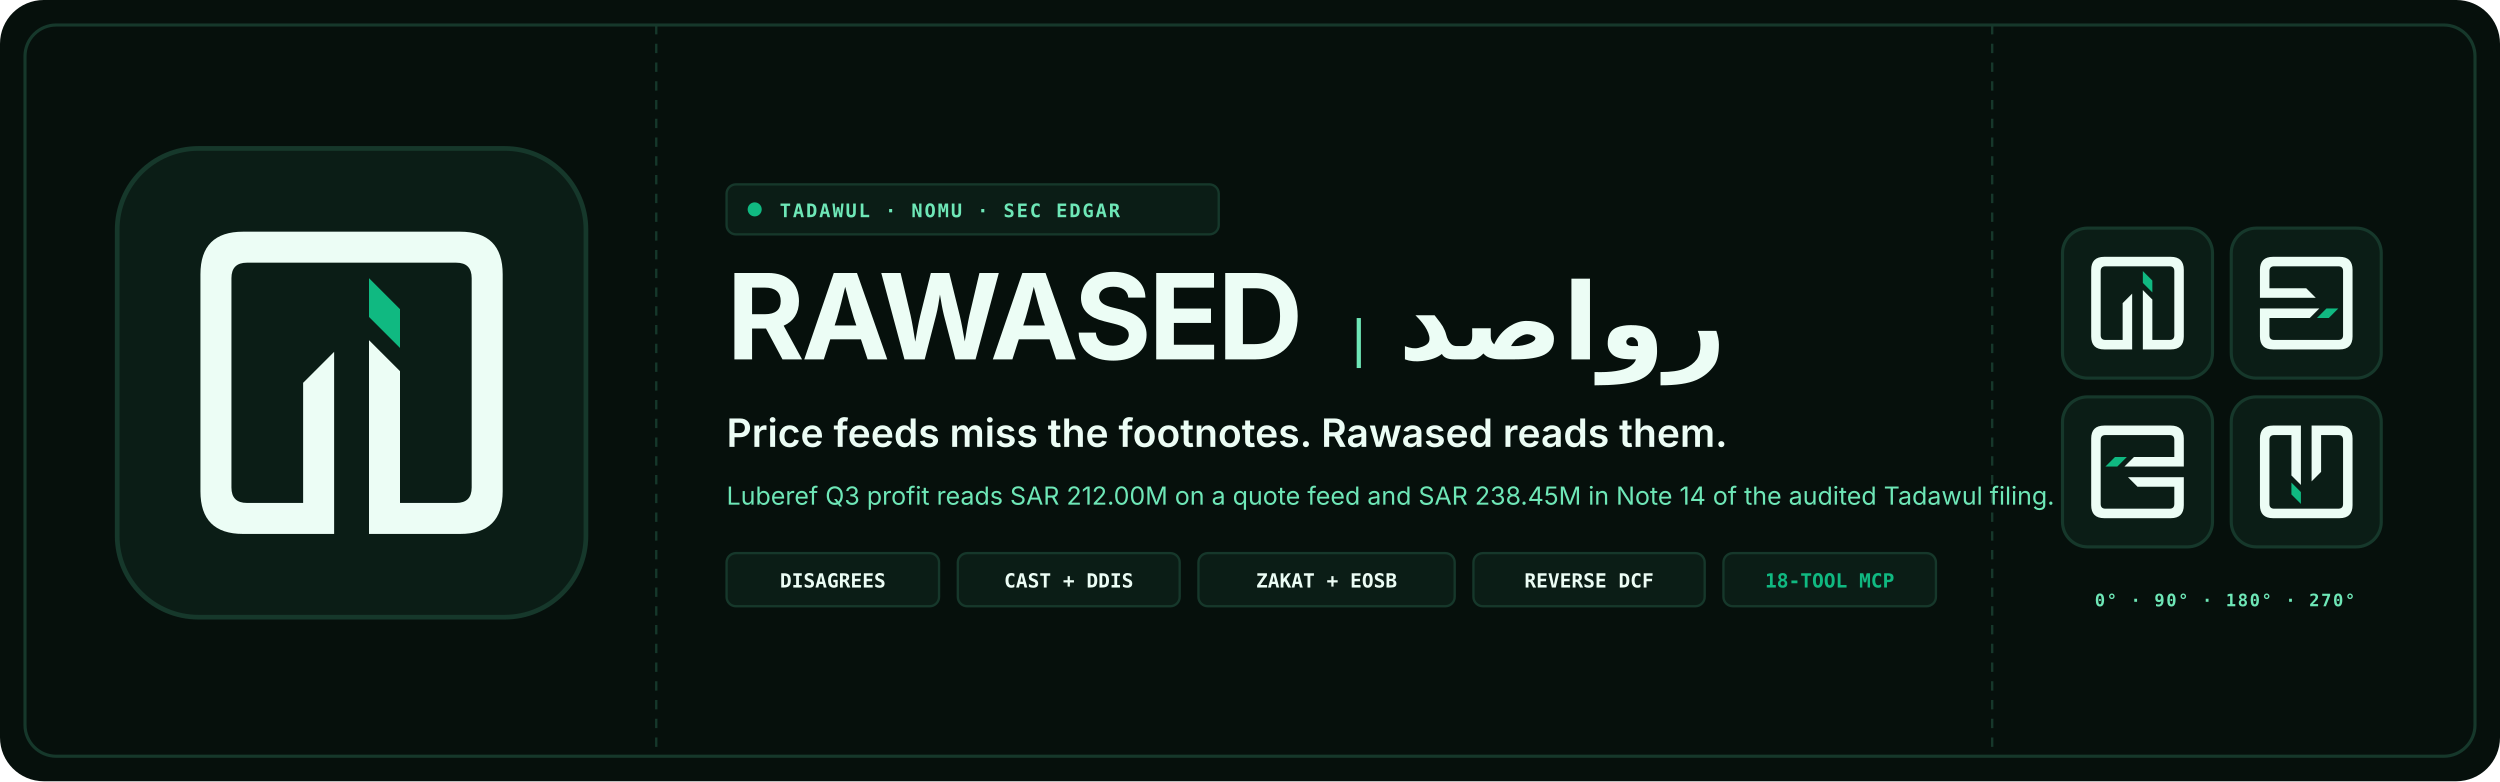
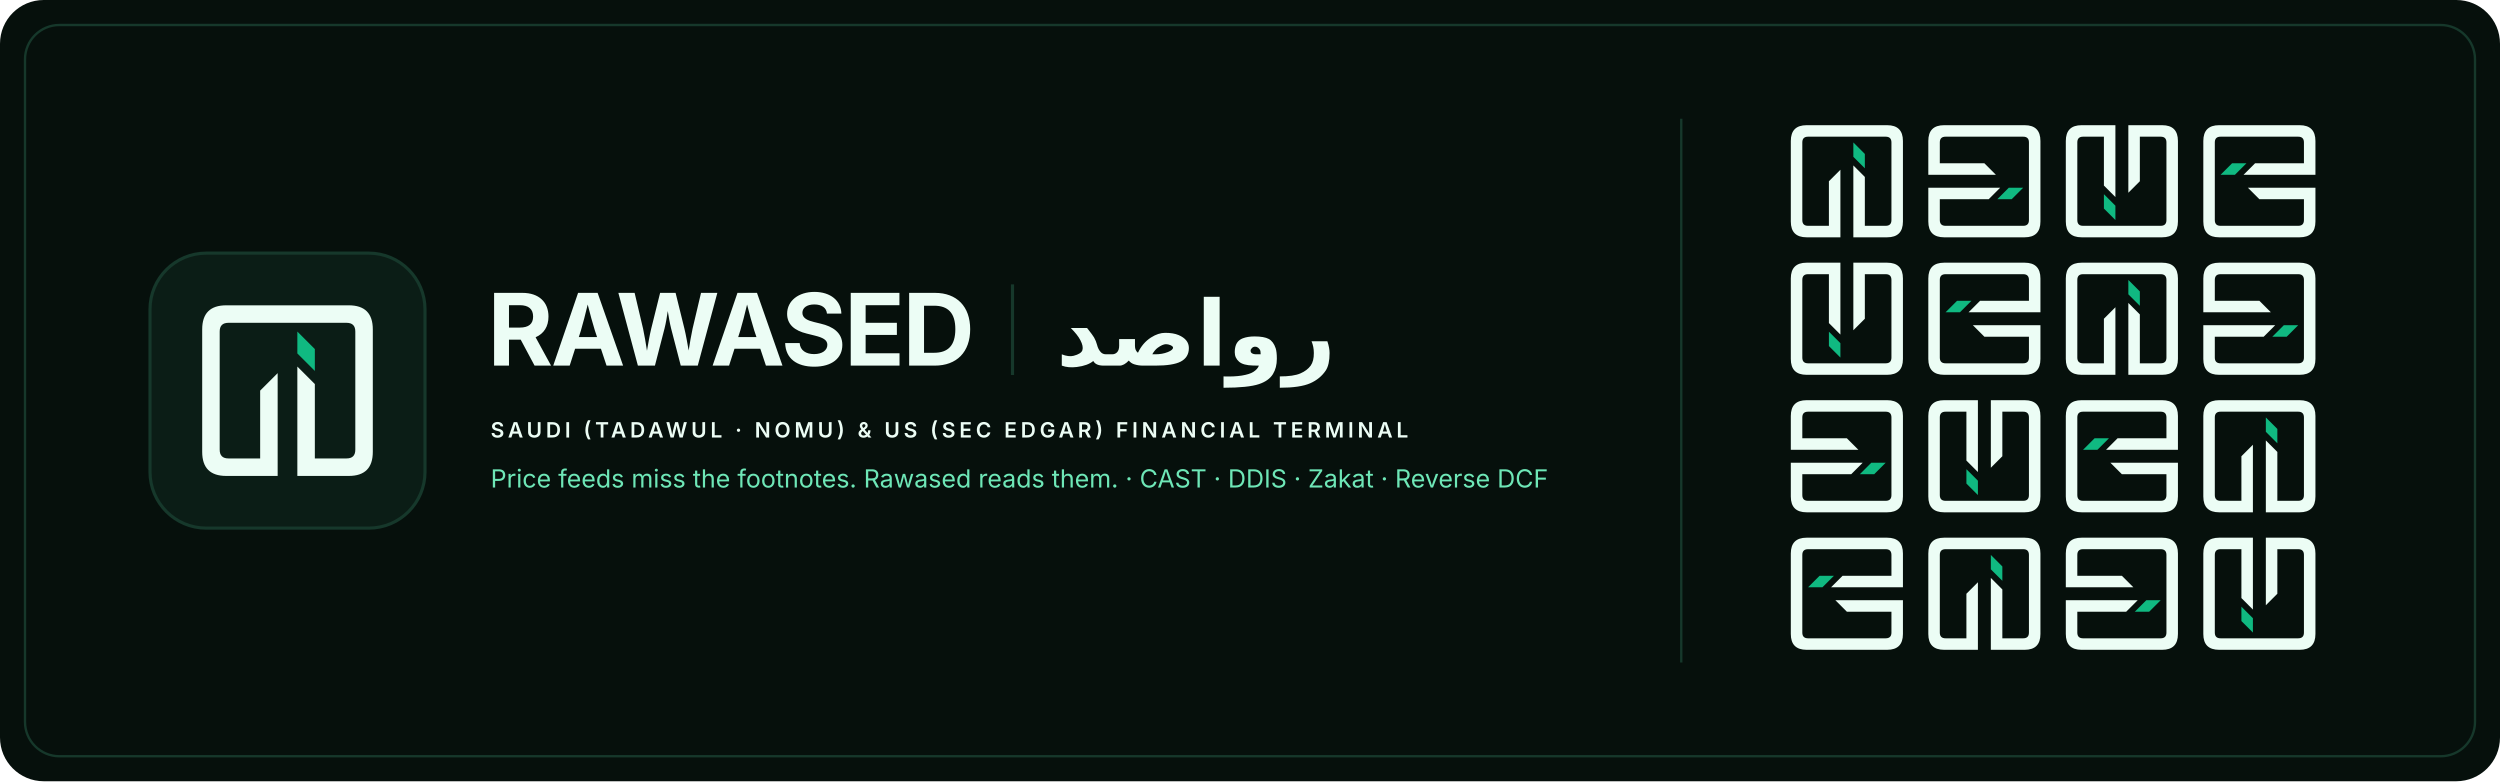
<svg xmlns="http://www.w3.org/2000/svg" viewBox="0 0 1600 500" width="1600" height="500">
  <rect width="1600" height="500" rx="28" fill="#06100C" />
-   <rect x="16" y="16" width="1568" height="468" rx="20" fill="none" stroke="#16382B" stroke-width="2" />
-   <line x1="420" y1="16" x2="420" y2="484" stroke="#16382B" stroke-width="1.5" stroke-dasharray="6 6" />
-   <line x1="1275" y1="16" x2="1275" y2="484" stroke="#16382B" stroke-width="1.5" stroke-dasharray="6 6" />
-   <g transform="translate(75, 95)">
-     <rect width="300" height="300" rx="52" fill="#0B1D16" stroke="#16382B" stroke-width="3" />
-     <svg x="26" y="26" width="248" height="248" viewBox="0 0 100 100">
+   <rect x="16" y="16" width="1568" height="468" rx="22" fill="none" stroke="#16382B" stroke-width="1.5" />
+   <g transform="translate(96, 162)">
+     <rect width="176" height="176" rx="36" fill="#0B1D16" stroke="#16382B" stroke-width="2" />
+     <svg x="18" y="18" width="140" height="140" viewBox="0 0 100 100">
      <path d="M 37.5 50 L 45.5 42 V 89 H 22 Q 11 89 11 78 V 22 Q 11 11 22 11 H 78 Q 89 11 89 22 V 78 Q 89 89 78 89 H 54.5 V 39 L 62.5 47 V 81 H 77 Q 81 81 81 77 V 23 Q 81 19 77 19 H 23 Q 19 19 19 23 V 77 Q 19 81 23 81 H 37.5 Z" fill="#ECFDF5" />
      <polygon points="54.5,23 62.5,31 62.5,41 54.5,33" fill="#10B981" />
    </svg>
  </g>
-   <g transform="translate(465, 118)">
-     <rect x="0" y="0" width="315" height="32" rx="6" fill="#0B1D16" stroke="#16382B" stroke-width="1.5" />
-     <circle cx="18" cy="16" r="4.5" fill="#10B981" />
-     <text x="34" y="21" fill="#6EE7B7" font-family="IBM Plex Mono, monospace" font-size="12" font-weight="600" letter-spacing="1.2">TADAWUL · NOMU · SEC EDGAR</text>
-     <text x="0" y="112" fill="#ECFDF5" font-family="IBM Plex Sans, -apple-system, sans-serif" font-size="76" font-weight="700" letter-spacing="-2">RAWASED</text>
-     <text x="395" y="110" fill="#6EE7B7" font-family="IBM Plex Mono, monospace" font-size="32" font-weight="400">|</text>
-     <text x="430" y="112" fill="#ECFDF5" font-family="IBM Plex Sans Arabic, Geeza Pro, sans-serif" font-size="68" font-weight="700">رواصد</text>
-     <text x="0" y="168" fill="#ECFDF5" font-family="IBM Plex Sans, -apple-system, sans-serif" font-size="25" font-weight="600">Price feeds miss the footnotes. Rawased reads them.</text>
-     <text x="0" y="205" fill="#6EE7B7" font-family="IBM Plex Sans, -apple-system, sans-serif" font-size="16" font-weight="400">Luberef Q3 profit reads SAR 212.00M on a quote feed and SAR 238.45M in Note 14 of the audited Tadawul filing.</text>
-     <g transform="translate(0, 236)">
-       <rect x="0" y="0" width="136" height="34" rx="6" fill="#0B1D16" stroke="#16382B" stroke-width="1.5" />
-       <text x="68" y="22" fill="#ECFDF5" font-family="IBM Plex Mono, monospace" font-size="12.5" font-weight="600" text-anchor="middle">DISAGREES</text>
-       <rect x="148" y="0" width="142" height="34" rx="6" fill="#0B1D16" stroke="#16382B" stroke-width="1.5" />
-       <text x="219" y="22" fill="#ECFDF5" font-family="IBM Plex Mono, monospace" font-size="12.5" font-weight="600" text-anchor="middle">CAST + DDIS</text>
-       <rect x="302" y="0" width="164" height="34" rx="6" fill="#0B1D16" stroke="#16382B" stroke-width="1.5" />
-       <text x="384" y="22" fill="#ECFDF5" font-family="IBM Plex Mono, monospace" font-size="12.5" font-weight="600" text-anchor="middle">ZAKAT + EOSB</text>
-       <rect x="478" y="0" width="148" height="34" rx="6" fill="#0B1D16" stroke="#16382B" stroke-width="1.5" />
-       <text x="552" y="22" fill="#ECFDF5" font-family="IBM Plex Mono, monospace" font-size="12.5" font-weight="600" text-anchor="middle">REVERSE DCF</text>
-       <rect x="638" y="0" width="136" height="34" rx="6" fill="#0B1D16" stroke="#16382B" stroke-width="1.5" />
-       <text x="706" y="22" fill="#10B981" font-family="IBM Plex Mono, monospace" font-size="12.5" font-weight="600" text-anchor="middle">18-TOOL MCP</text>
-     </g>
+   <g transform="translate(312, 166)">
+     <text x="0" y="68" fill="#ECFDF5" font-family="IBM Plex Sans, -apple-system, sans-serif" font-size="64" font-weight="700" letter-spacing="-1.5">RAWASED</text>
+     <line x1="336" y1="16" x2="336" y2="74" stroke="#16382B" stroke-width="2" />
+     <text x="364" y="68" fill="#ECFDF5" font-family="IBM Plex Sans Arabic, Geeza Pro, sans-serif" font-size="58" font-weight="700">رواصد</text>
+     <text x="2" y="114" fill="#ECFDF5" font-family="-apple-system, SF Pro Text, Helvetica Neue, sans-serif" font-size="13.5" font-weight="600" letter-spacing="2.4">SAUDI (TADAWUL · NOMU) &amp; US (SEC EDGAR) FINANCIAL TERMINAL</text>
+     <text x="2" y="146" fill="#6EE7B7" font-family="-apple-system, SF Pro Text, Helvetica Neue, sans-serif" font-size="16" font-weight="400">Price feeds miss the footnotes. Rawased reads them. · CAST · DDIS · Zakat · Reverse DCF</text>
  </g>
-   <g transform="translate(1320,146)">
-     <rect width="96" height="96" rx="16" fill="#0B1D16" stroke="#16382B" stroke-width="2" />
-     <svg x="10" y="10" width="76" height="76" viewBox="0 0 100 100">
+   <line x1="1076" y1="76" x2="1076" y2="424" stroke="#16382B" stroke-width="1.5" />
+   <g transform="translate(1136,70)">
+     <svg x="0" y="0" width="92" height="92" viewBox="0 0 100 100">
      <g transform="rotate(0 50 50)">
        <path d="M 37.5 50 L 45.5 42 V 89 H 22 Q 11 89 11 78 V 22 Q 11 11 22 11 H 78 Q 89 11 89 22 V 78 Q 89 89 78 89 H 54.5 V 39 L 62.5 47 V 81 H 77 Q 81 81 81 77 V 23 Q 81 19 77 19 H 23 Q 19 19 19 23 V 77 Q 19 81 23 81 H 37.5 Z" fill="#ECFDF5" />
        <polygon points="54.5,23 62.5,31 62.5,41 54.5,33" fill="#10B981" />
      </g>
    </svg>
  </g>
-   <g transform="translate(1428,146)">
-     <rect width="96" height="96" rx="16" fill="#0B1D16" stroke="#16382B" stroke-width="2" />
-     <svg x="10" y="10" width="76" height="76" viewBox="0 0 100 100">
+   <g transform="translate(1224,70)">
+     <svg x="0" y="0" width="92" height="92" viewBox="0 0 100 100">
      <g transform="rotate(90 50 50)">
        <path d="M 37.5 50 L 45.5 42 V 89 H 22 Q 11 89 11 78 V 22 Q 11 11 22 11 H 78 Q 89 11 89 22 V 78 Q 89 89 78 89 H 54.5 V 39 L 62.5 47 V 81 H 77 Q 81 81 81 77 V 23 Q 81 19 77 19 H 23 Q 19 19 19 23 V 77 Q 19 81 23 81 H 37.5 Z" fill="#ECFDF5" />
        <polygon points="54.5,23 62.5,31 62.5,41 54.5,33" fill="#10B981" />
      </g>
    </svg>
  </g>
-   <g transform="translate(1320,254)">
-     <rect width="96" height="96" rx="16" fill="#0B1D16" stroke="#16382B" stroke-width="2" />
-     <svg x="10" y="10" width="76" height="76" viewBox="0 0 100 100">
+   <g transform="translate(1312,70)">
+     <svg x="0" y="0" width="92" height="92" viewBox="0 0 100 100">
+       <g transform="rotate(180 50 50)">
+         <path d="M 37.5 50 L 45.5 42 V 89 H 22 Q 11 89 11 78 V 22 Q 11 11 22 11 H 78 Q 89 11 89 22 V 78 Q 89 89 78 89 H 54.5 V 39 L 62.5 47 V 81 H 77 Q 81 81 81 77 V 23 Q 81 19 77 19 H 23 Q 19 19 19 23 V 77 Q 19 81 23 81 H 37.5 Z" fill="#ECFDF5" />
+         <polygon points="54.5,23 62.5,31 62.5,41 54.5,33" fill="#10B981" />
+       </g>
+     </svg>
+   </g>
+   <g transform="translate(1400,70)">
+     <svg x="0" y="0" width="92" height="92" viewBox="0 0 100 100">
      <g transform="rotate(270 50 50)">
        <path d="M 37.5 50 L 45.5 42 V 89 H 22 Q 11 89 11 78 V 22 Q 11 11 22 11 H 78 Q 89 11 89 22 V 78 Q 89 89 78 89 H 54.5 V 39 L 62.5 47 V 81 H 77 Q 81 81 81 77 V 23 Q 81 19 77 19 H 23 Q 19 19 19 23 V 77 Q 19 81 23 81 H 37.5 Z" fill="#ECFDF5" />
        <polygon points="54.5,23 62.5,31 62.5,41 54.5,33" fill="#10B981" />
      </g>
    </svg>
  </g>
-   <g transform="translate(1428,254)">
-     <rect width="96" height="96" rx="16" fill="#0B1D16" stroke="#16382B" stroke-width="2" />
-     <svg x="10" y="10" width="76" height="76" viewBox="0 0 100 100">
+   <g transform="translate(1136,158)">
+     <svg x="0" y="0" width="92" height="92" viewBox="0 0 100 100">
      <g transform="rotate(180 50 50)">
        <path d="M 37.5 50 L 45.5 42 V 89 H 22 Q 11 89 11 78 V 22 Q 11 11 22 11 H 78 Q 89 11 89 22 V 78 Q 89 89 78 89 H 54.5 V 39 L 62.5 47 V 81 H 77 Q 81 81 81 77 V 23 Q 81 19 77 19 H 23 Q 19 19 19 23 V 77 Q 19 81 23 81 H 37.5 Z" fill="#ECFDF5" />
        <polygon points="54.5,23 62.5,31 62.5,41 54.5,33" fill="#10B981" />
      </g>
    </svg>
  </g>
-   <text x="1424" y="388" fill="#6EE7B7" font-family="IBM Plex Mono, monospace" font-size="11" font-weight="600" text-anchor="middle" letter-spacing="1">0° · 90° · 180° · 270°</text>
+   <g transform="translate(1224,158)">
+     <svg x="0" y="0" width="92" height="92" viewBox="0 0 100 100">
+       <g transform="rotate(270 50 50)">
+         <path d="M 37.5 50 L 45.5 42 V 89 H 22 Q 11 89 11 78 V 22 Q 11 11 22 11 H 78 Q 89 11 89 22 V 78 Q 89 89 78 89 H 54.5 V 39 L 62.5 47 V 81 H 77 Q 81 81 81 77 V 23 Q 81 19 77 19 H 23 Q 19 19 19 23 V 77 Q 19 81 23 81 H 37.5 Z" fill="#ECFDF5" />
+         <polygon points="54.5,23 62.5,31 62.5,41 54.5,33" fill="#10B981" />
+       </g>
+     </svg>
+   </g>
+   <g transform="translate(1312,158)">
+     <svg x="0" y="0" width="92" height="92" viewBox="0 0 100 100">
+       <g transform="rotate(0 50 50)">
+         <path d="M 37.5 50 L 45.5 42 V 89 H 22 Q 11 89 11 78 V 22 Q 11 11 22 11 H 78 Q 89 11 89 22 V 78 Q 89 89 78 89 H 54.5 V 39 L 62.5 47 V 81 H 77 Q 81 81 81 77 V 23 Q 81 19 77 19 H 23 Q 19 19 19 23 V 77 Q 19 81 23 81 H 37.5 Z" fill="#ECFDF5" />
+         <polygon points="54.5,23 62.5,31 62.5,41 54.5,33" fill="#10B981" />
+       </g>
+     </svg>
+   </g>
+   <g transform="translate(1400,158)">
+     <svg x="0" y="0" width="92" height="92" viewBox="0 0 100 100">
+       <g transform="rotate(90 50 50)">
+         <path d="M 37.5 50 L 45.5 42 V 89 H 22 Q 11 89 11 78 V 22 Q 11 11 22 11 H 78 Q 89 11 89 22 V 78 Q 89 89 78 89 H 54.5 V 39 L 62.5 47 V 81 H 77 Q 81 81 81 77 V 23 Q 81 19 77 19 H 23 Q 19 19 19 23 V 77 Q 19 81 23 81 H 37.5 Z" fill="#ECFDF5" />
+         <polygon points="54.5,23 62.5,31 62.5,41 54.5,33" fill="#10B981" />
+       </g>
+     </svg>
+   </g>
+   <g transform="translate(1136,246)">
+     <svg x="0" y="0" width="92" height="92" viewBox="0 0 100 100">
+       <g transform="rotate(90 50 50)">
+         <path d="M 37.5 50 L 45.5 42 V 89 H 22 Q 11 89 11 78 V 22 Q 11 11 22 11 H 78 Q 89 11 89 22 V 78 Q 89 89 78 89 H 54.5 V 39 L 62.5 47 V 81 H 77 Q 81 81 81 77 V 23 Q 81 19 77 19 H 23 Q 19 19 19 23 V 77 Q 19 81 23 81 H 37.5 Z" fill="#ECFDF5" />
+         <polygon points="54.5,23 62.5,31 62.5,41 54.5,33" fill="#10B981" />
+       </g>
+     </svg>
+   </g>
+   <g transform="translate(1224,246)">
+     <svg x="0" y="0" width="92" height="92" viewBox="0 0 100 100">
+       <g transform="rotate(180 50 50)">
+         <path d="M 37.5 50 L 45.5 42 V 89 H 22 Q 11 89 11 78 V 22 Q 11 11 22 11 H 78 Q 89 11 89 22 V 78 Q 89 89 78 89 H 54.5 V 39 L 62.5 47 V 81 H 77 Q 81 81 81 77 V 23 Q 81 19 77 19 H 23 Q 19 19 19 23 V 77 Q 19 81 23 81 H 37.5 Z" fill="#ECFDF5" />
+         <polygon points="54.5,23 62.5,31 62.5,41 54.5,33" fill="#10B981" />
+       </g>
+     </svg>
+   </g>
+   <g transform="translate(1312,246)">
+     <svg x="0" y="0" width="92" height="92" viewBox="0 0 100 100">
+       <g transform="rotate(270 50 50)">
+         <path d="M 37.5 50 L 45.5 42 V 89 H 22 Q 11 89 11 78 V 22 Q 11 11 22 11 H 78 Q 89 11 89 22 V 78 Q 89 89 78 89 H 54.5 V 39 L 62.5 47 V 81 H 77 Q 81 81 81 77 V 23 Q 81 19 77 19 H 23 Q 19 19 19 23 V 77 Q 19 81 23 81 H 37.5 Z" fill="#ECFDF5" />
+         <polygon points="54.5,23 62.5,31 62.5,41 54.5,33" fill="#10B981" />
+       </g>
+     </svg>
+   </g>
+   <g transform="translate(1400,246)">
+     <svg x="0" y="0" width="92" height="92" viewBox="0 0 100 100">
+       <g transform="rotate(0 50 50)">
+         <path d="M 37.5 50 L 45.5 42 V 89 H 22 Q 11 89 11 78 V 22 Q 11 11 22 11 H 78 Q 89 11 89 22 V 78 Q 89 89 78 89 H 54.5 V 39 L 62.5 47 V 81 H 77 Q 81 81 81 77 V 23 Q 81 19 77 19 H 23 Q 19 19 19 23 V 77 Q 19 81 23 81 H 37.5 Z" fill="#ECFDF5" />
+         <polygon points="54.5,23 62.5,31 62.5,41 54.5,33" fill="#10B981" />
+       </g>
+     </svg>
+   </g>
+   <g transform="translate(1136,334)">
+     <svg x="0" y="0" width="92" height="92" viewBox="0 0 100 100">
+       <g transform="rotate(270 50 50)">
+         <path d="M 37.5 50 L 45.5 42 V 89 H 22 Q 11 89 11 78 V 22 Q 11 11 22 11 H 78 Q 89 11 89 22 V 78 Q 89 89 78 89 H 54.5 V 39 L 62.5 47 V 81 H 77 Q 81 81 81 77 V 23 Q 81 19 77 19 H 23 Q 19 19 19 23 V 77 Q 19 81 23 81 H 37.5 Z" fill="#ECFDF5" />
+         <polygon points="54.5,23 62.5,31 62.5,41 54.5,33" fill="#10B981" />
+       </g>
+     </svg>
+   </g>
+   <g transform="translate(1224,334)">
+     <svg x="0" y="0" width="92" height="92" viewBox="0 0 100 100">
+       <g transform="rotate(0 50 50)">
+         <path d="M 37.5 50 L 45.5 42 V 89 H 22 Q 11 89 11 78 V 22 Q 11 11 22 11 H 78 Q 89 11 89 22 V 78 Q 89 89 78 89 H 54.5 V 39 L 62.5 47 V 81 H 77 Q 81 81 81 77 V 23 Q 81 19 77 19 H 23 Q 19 19 19 23 V 77 Q 19 81 23 81 H 37.5 Z" fill="#ECFDF5" />
+         <polygon points="54.5,23 62.5,31 62.5,41 54.5,33" fill="#10B981" />
+       </g>
+     </svg>
+   </g>
+   <g transform="translate(1312,334)">
+     <svg x="0" y="0" width="92" height="92" viewBox="0 0 100 100">
+       <g transform="rotate(90 50 50)">
+         <path d="M 37.5 50 L 45.5 42 V 89 H 22 Q 11 89 11 78 V 22 Q 11 11 22 11 H 78 Q 89 11 89 22 V 78 Q 89 89 78 89 H 54.5 V 39 L 62.5 47 V 81 H 77 Q 81 81 81 77 V 23 Q 81 19 77 19 H 23 Q 19 19 19 23 V 77 Q 19 81 23 81 H 37.5 Z" fill="#ECFDF5" />
+         <polygon points="54.5,23 62.5,31 62.5,41 54.5,33" fill="#10B981" />
+       </g>
+     </svg>
+   </g>
+   <g transform="translate(1400,334)">
+     <svg x="0" y="0" width="92" height="92" viewBox="0 0 100 100">
+       <g transform="rotate(180 50 50)">
+         <path d="M 37.5 50 L 45.5 42 V 89 H 22 Q 11 89 11 78 V 22 Q 11 11 22 11 H 78 Q 89 11 89 22 V 78 Q 89 89 78 89 H 54.5 V 39 L 62.5 47 V 81 H 77 Q 81 81 81 77 V 23 Q 81 19 77 19 H 23 Q 19 19 19 23 V 77 Q 19 81 23 81 H 37.5 Z" fill="#ECFDF5" />
+         <polygon points="54.5,23 62.5,31 62.5,41 54.5,33" fill="#10B981" />
+       </g>
+     </svg>
+   </g>
</svg>
